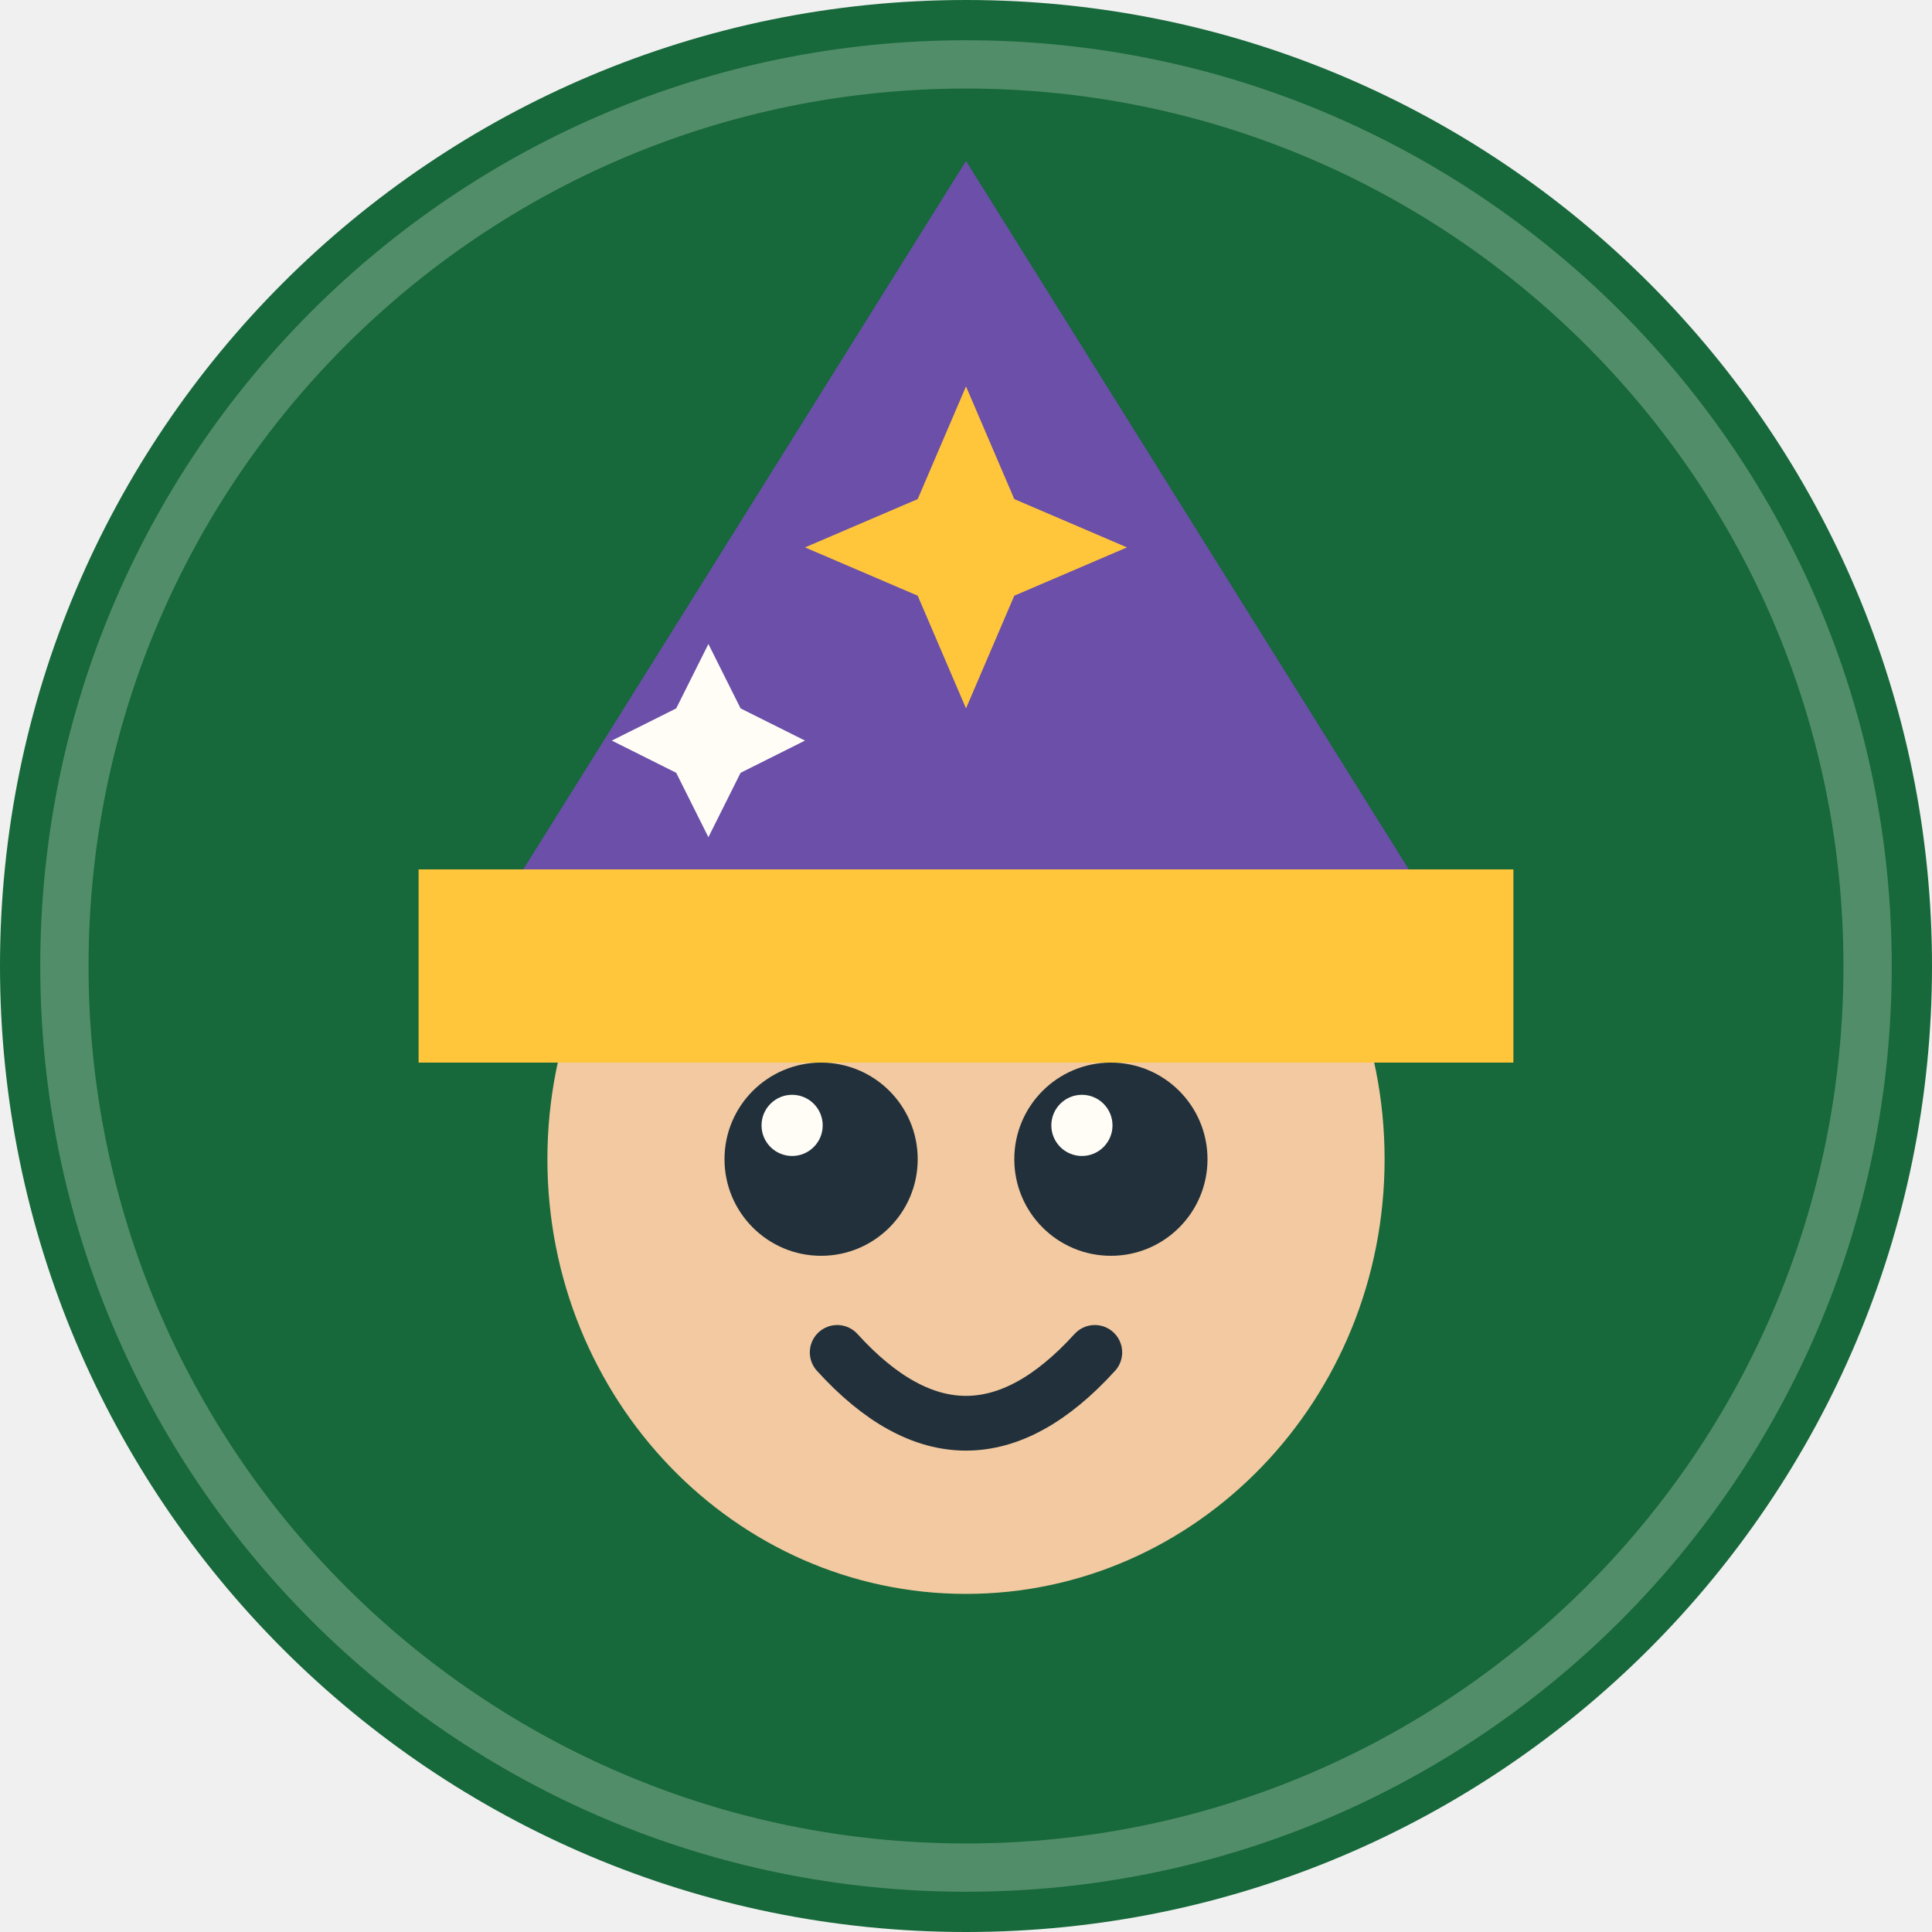
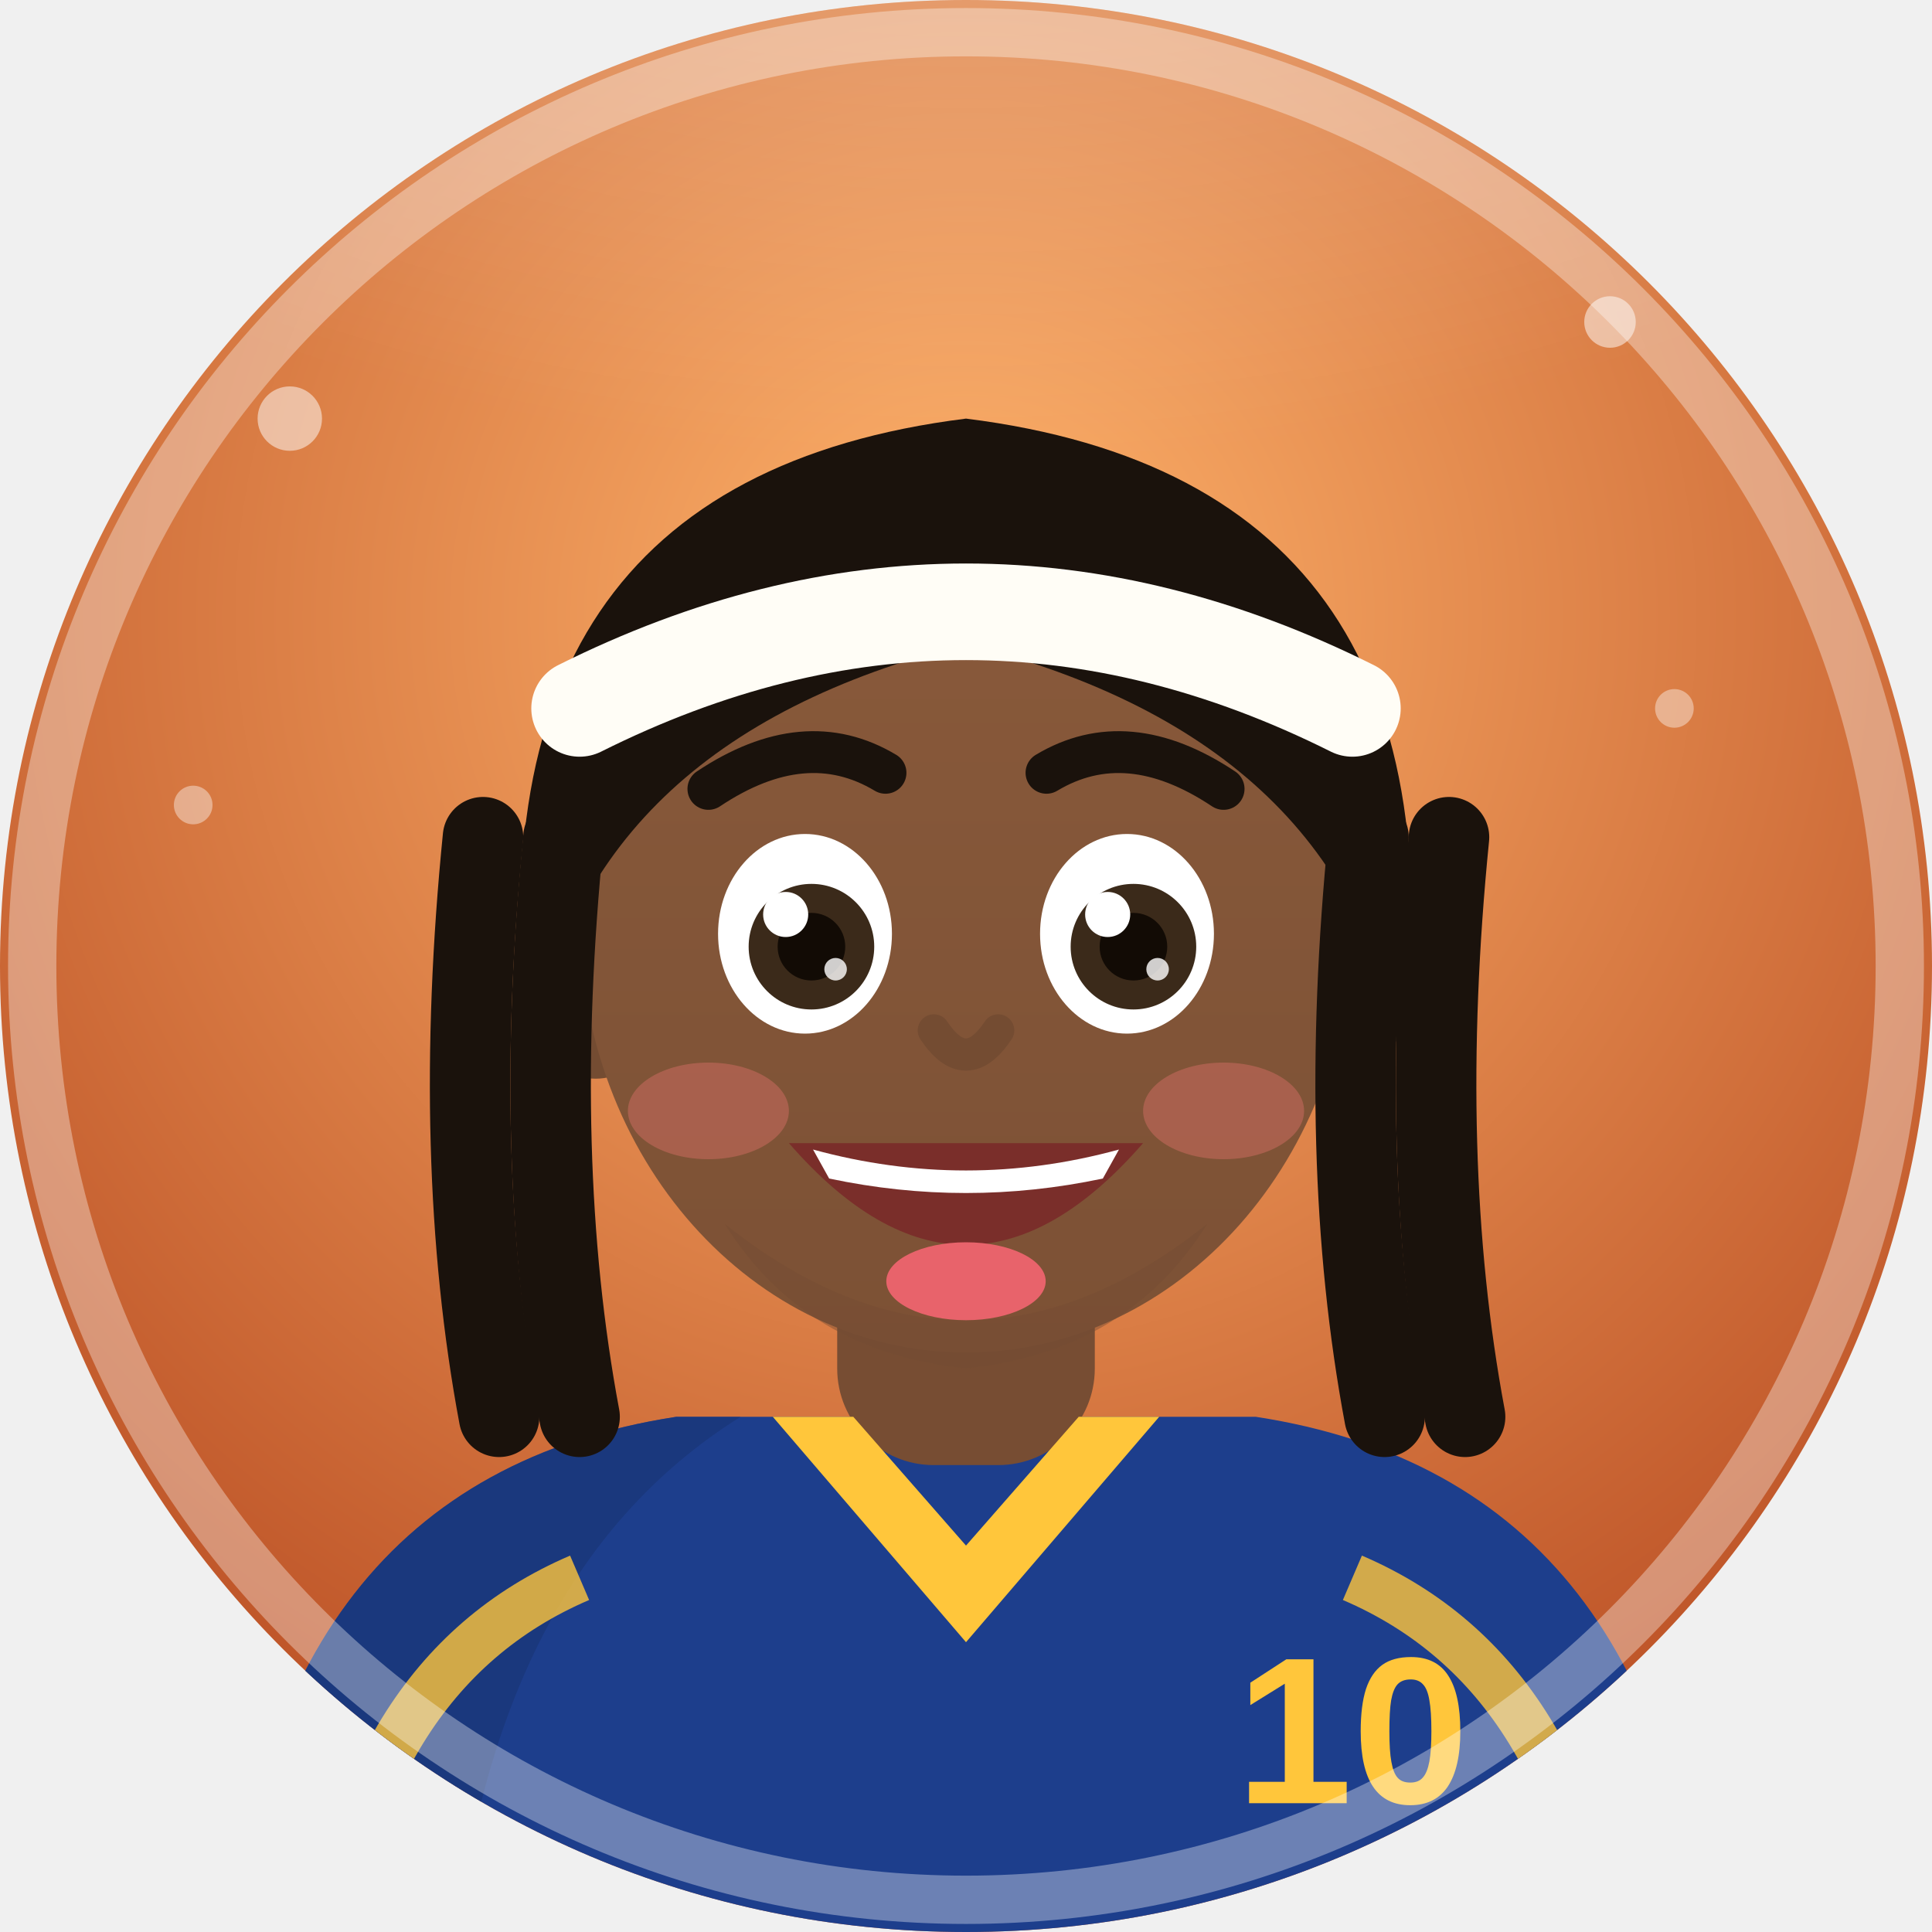
<svg xmlns="http://www.w3.org/2000/svg" viewBox="0 0 120 120" width="120" height="120" role="img" aria-label="Bruxo">
-   <circle cx="60" cy="60" r="60" fill="#17683A" />
-   <circle cx="60" cy="60" r="56" fill="none" stroke="#FFFDF6" stroke-width="3" opacity="0.25" />
-   <ellipse cx="60" cy="72" rx="26" ry="27" fill="#F2C9A0" />
-   <circle cx="51" cy="72" r="6" fill="#21303B" />
-   <circle cx="49.2" cy="69.9" r="1.9" fill="#FFFDF6" />
-   <circle cx="69" cy="72" r="6" fill="#21303B" />
-   <circle cx="67.2" cy="69.9" r="1.9" fill="#FFFDF6" />
-   <path d="M52.0 84 Q60 92.8 68.0 84" fill="none" stroke="#21303B" stroke-width="3.4" stroke-linecap="round" />
-   <path d="M60 10L30 58h60z" fill="#6B4FA8" />
-   <path d="M26 54h68v12H26z" rx="4" fill="#FFC63B" />
-   <path d="M60 24l3 7 7 3-7 3-3 7-3-7-7-3 7-3z" fill="#FFC63B" />
-   <path d="M44 40l2 4 4 2-4 2-2 4-2-4-4-2 4-2z" fill="#FFFDF6" />
+   <defs>
+     <radialGradient id="bg" cx="50%" cy="32%" r="75%">
+       <stop offset="0" stop-color="#FFB36B" />
+       <stop offset="1" stop-color="#B4461E" />
+     </radialGradient>
+     <radialGradient id="luz" cx="50%" cy="0%" r="70%">
+       <stop offset="0" stop-color="#FFFFFF" stop-opacity="0.45" />
+       <stop offset="1" stop-color="#FFFFFF" stop-opacity="0" />
+     </radialGradient>
+     <clipPath id="c">
+       <circle cx="60" cy="60" r="60" />
+     </clipPath>
+     <linearGradient id="pele" x1="0" y1="0" x2="0" y2="1">
+       <stop offset="0" stop-color="#8A5A3B" />
+       <stop offset="1" stop-color="#7c5135" />
+     </linearGradient>
+   </defs>
+   <g clip-path="url(#c)">
+     <rect width="120" height="120" fill="url(#bg)" />
+     <ellipse cx="60" cy="8" rx="70" ry="52" fill="url(#luz)" />
+     <path d="M-10 112 Q60 92 130 112 L130 130 L-10 130Z" fill="#FFFFFF" opacity="0.10" />
+     <circle cx="18" cy="26" r="2" fill="#FFFFFF" opacity="0.5" />
+     <circle cx="100" cy="20" r="1.6" fill="#FFFFFF" opacity="0.5" />
+     <circle cx="104" cy="44" r="1.2" fill="#FFFFFF" opacity="0.4" />
+     <circle cx="12" cy="50" r="1.2" fill="#FFFFFF" opacity="0.4" />
+     <path d="M14 124 Q16 92 42 88 L78 88 Q104 92 106 124Z" fill="#1D3E8C" />
+     <path d="M14 124 Q16 92 42 88 L46 88 Q30 98 28 124Z" fill="#183373" opacity="0.6" />
+     <rect x="52" y="76" width="16" height="15" rx="6" fill="#774d33" />
+     <path d="M48 88 L60 102 L72 88 L67 88 L60 96 L53 88Z" fill="#FFC63B" />
+     <text x="84" y="112" text-anchor="middle" font-family="Arial Black, Arial, sans-serif" font-weight="900" font-size="13" fill="#FFC63B">10</text>
+     <path d="M20 124 Q22 104 36 98" stroke="#FFC63B" stroke-width="3" fill="none" opacity="0.8" />
+     <path d="M100 124 Q98 104 84 98" stroke="#FFC63B" stroke-width="3" fill="none" opacity="0.8" />
+     <ellipse cx="37" cy="60" rx="5" ry="7" fill="#744c32" />
+     <ellipse cx="83" cy="60" rx="5" ry="7" fill="#744c32" />
+     <ellipse cx="60" cy="57" rx="24" ry="27" fill="url(#pele)" />
+     <path d="M45 76 Q60 88 75 76 Q70 84 60 85 Q50 84 45 76Z" fill="#744c32" opacity="0.45" />
+     <ellipse cx="50" cy="58" rx="5.4" ry="6.2" fill="#FFFFFF" />
+     <circle cx="50.4" cy="58.8" r="3.9" fill="#3B2A1A" />
+     <circle cx="50.4" cy="58.8" r="2.1" fill="#120B05" />
+     <circle cx="48.8" cy="56.8" r="1.4" fill="#FFFFFF" />
+     <circle cx="51.9" cy="60.2" r="0.7" fill="#FFFFFF" opacity="0.8" />
+     <ellipse cx="70" cy="58" rx="5.4" ry="6.2" fill="#FFFFFF" />
+     <circle cx="70.4" cy="58.8" r="3.9" fill="#3B2A1A" />
+     <circle cx="70.4" cy="58.8" r="2.1" fill="#120B05" />
+     <circle cx="68.8" cy="56.8" r="1.4" fill="#FFFFFF" />
+     <circle cx="71.9" cy="60.2" r="0.7" fill="#FFFFFF" opacity="0.8" />
+     <path d="M44 49 Q50 45 55 48" stroke="#1A120C" stroke-width="2.6" fill="none" stroke-linecap="round" />
+     <path d="M65 48 Q70 45 76 49" stroke="#1A120C" stroke-width="2.6" fill="none" stroke-linecap="round" />
+     <path d="M58 64 Q60 67 62 64" stroke="#744c32" stroke-width="2" fill="none" stroke-linecap="round" />
+     <ellipse cx="44" cy="69" rx="5" ry="3" fill="#FF7B7B" opacity="0.32" />
+     <ellipse cx="76" cy="69" rx="5" ry="3" fill="#FF7B7B" opacity="0.32" />
+     <path d="M49 71 Q60 83.65 71 71 Z" fill="#7A2E2A" />
+     <path d="M50.5 71.4 Q60 74 69.5 71.4 L68.5 73.2 Q60 75 51.5 73.2Z" fill="#FFFFFF" />
+     <ellipse cx="60" cy="79.58" rx="4.95" ry="2.42" fill="#E8636B" />
+     <path d="M33 66 Q28 30 60 26 Q92 30 87 66 Q84 46 60 40 Q36 46 33 66Z" fill="#1A120C" />
+     <path d="M30 52 Q28 72 31 88" stroke="#1A120C" stroke-width="5" fill="none" stroke-linecap="round" />
+     <path d="M35 52 Q33 72 36 88" stroke="#1A120C" stroke-width="5" fill="none" stroke-linecap="round" />
+     <path d="M85 52 Q83 72 86 88" stroke="#1A120C" stroke-width="5" fill="none" stroke-linecap="round" />
+     <path d="M90 52 Q88 72 91 88" stroke="#1A120C" stroke-width="5" fill="none" stroke-linecap="round" />
+     <path d="M36 44 Q60 32 84 44" stroke="#FFFDF6" stroke-width="6" fill="none" stroke-linecap="round" />
+   </g>
+   <circle cx="60" cy="60" r="58" fill="none" stroke="#FFFFFF" stroke-opacity="0.35" stroke-width="3" />
</svg>
